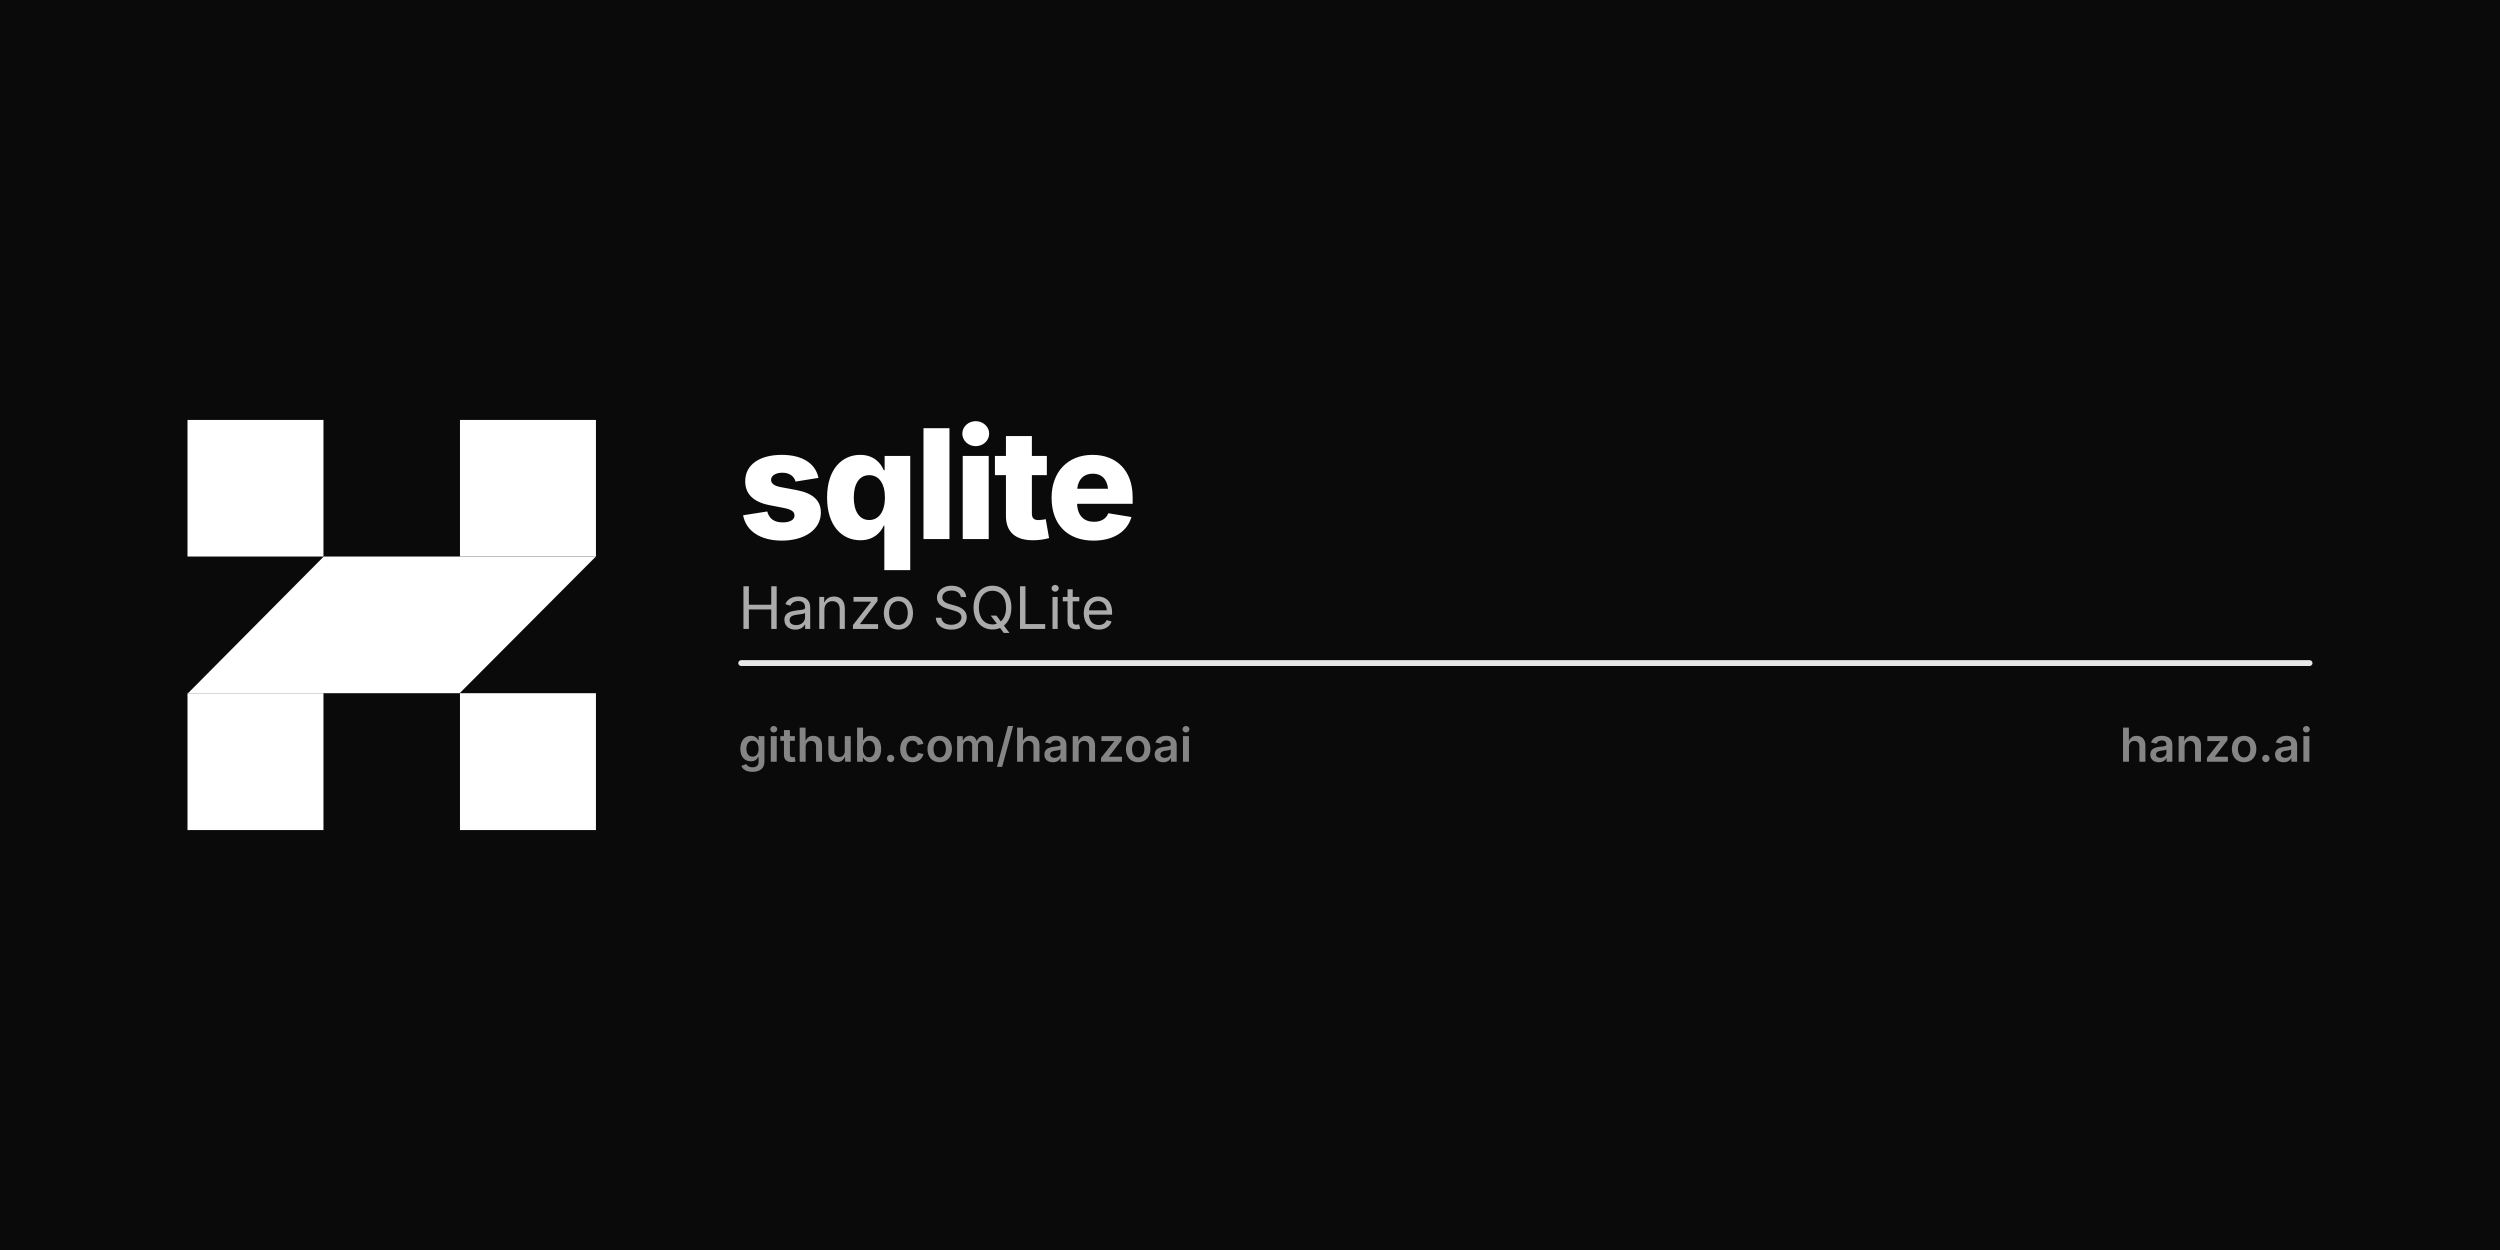
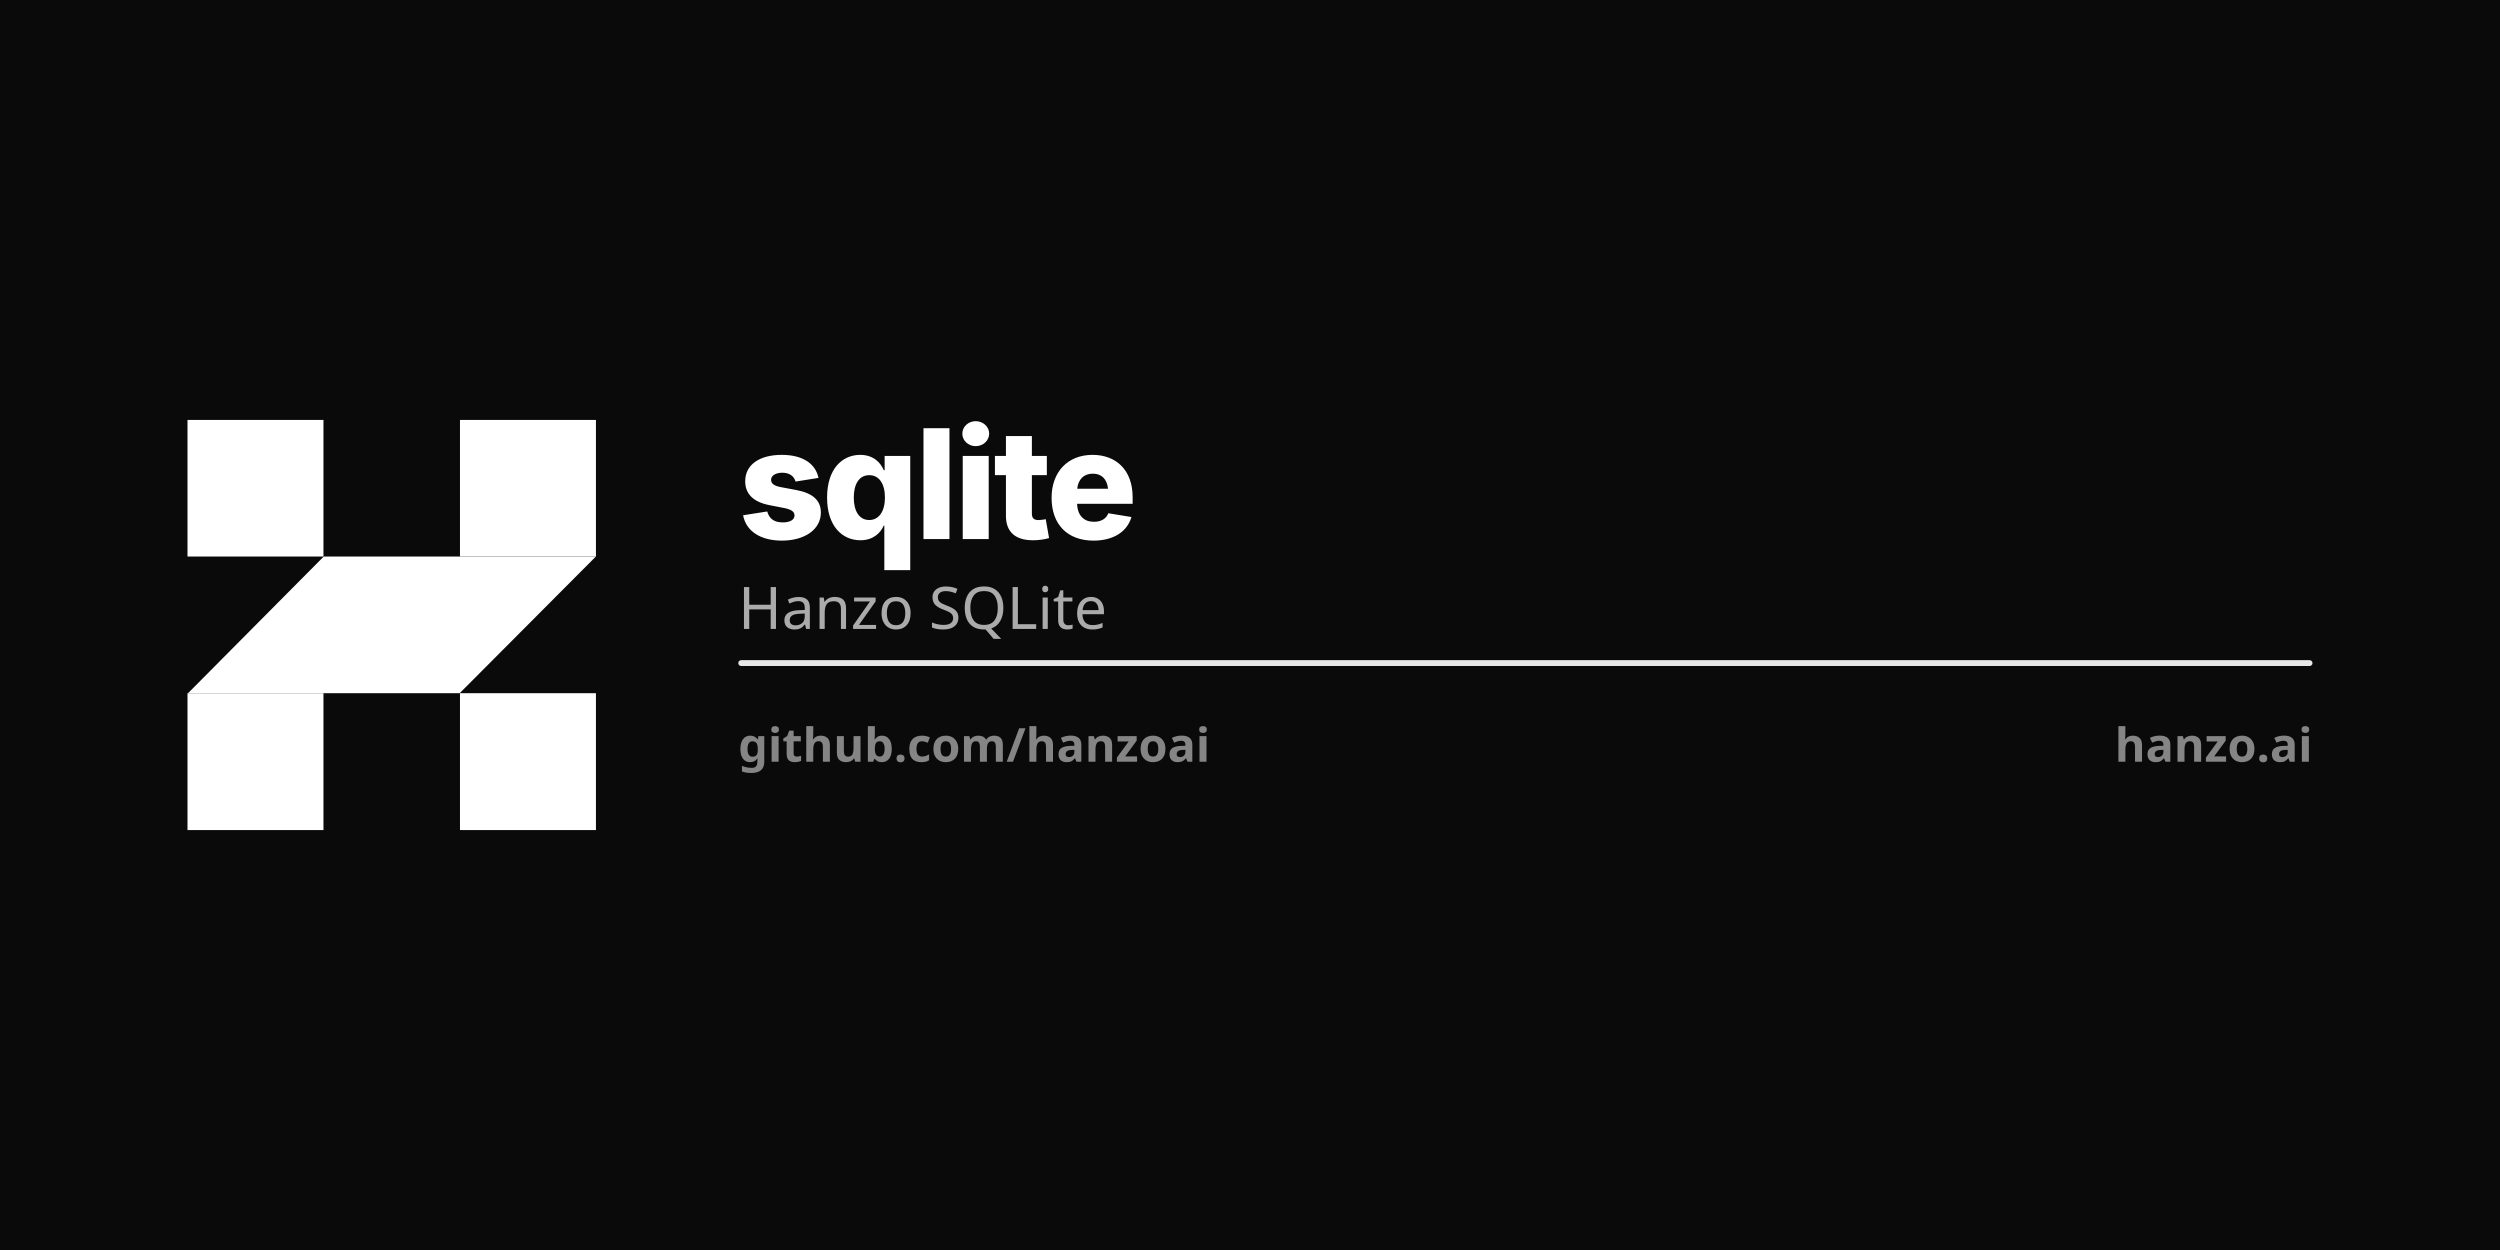
<svg xmlns="http://www.w3.org/2000/svg" width="1280" height="640" viewBox="0 0 1280 640" role="img" aria-label="sqlite">
  <rect width="1280" height="640" fill="#0A0A0A" />
  <svg x="96" y="215" width="210" height="210" viewBox="0 0 67 67">
    <path d="M22.21 67V44.637H0V67H22.21Z" fill="#fff" />
    <path d="M66.704 22.318H22.253L0.088 44.637H44.463L66.704 22.318Z" fill="#fff" />
    <path d="M22.21 0H0V22.318H22.21V0Z" fill="#fff" />
    <path d="M66.72 0H44.51V22.318H66.72V0Z" fill="#fff" />
    <path d="M66.72 67V44.637H44.51V67H66.72Z" fill="#fff" />
  </svg>
-   <text x="378" y="276" font-family="Inter,system-ui,-apple-system,sans-serif" font-size="78" font-weight="800" letter-spacing="-2" fill="#ffffff">sqlite</text>
-   <text x="378" y="322" font-family="Inter,system-ui,sans-serif" font-size="30" fill="#ffffff" opacity=".66">Hanzo SQLite</text>
+   <text x="378" y="276" font-family="Zen,system-ui,-apple-system,sans-serif" font-size="78" font-weight="800" letter-spacing="-2" fill="#ffffff">sqlite</text>
+   <text x="378" y="322" font-family="Zen,system-ui,sans-serif" font-size="30" fill="#ffffff" opacity=".66">Hanzo SQLite</text>
  <rect x="378" y="338" width="806" height="3" rx="1.5" fill="#ffffff" opacity=".9" />
-   <text x="378" y="390" font-family="Inter,system-ui,sans-serif" font-size="24" font-weight="600" fill="#ffffff" opacity=".5">github.com/hanzoai</text>
-   <text x="1184" y="390" text-anchor="end" font-family="Inter,system-ui,sans-serif" font-size="24" font-weight="600" fill="#ffffff" opacity=".5">hanzo.ai</text>
+   <text x="378" y="390" font-family="Zen,system-ui,sans-serif" font-size="24" font-weight="600" fill="#ffffff" opacity=".5">github.com/hanzoai</text>
+   <text x="1184" y="390" text-anchor="end" font-family="Zen,system-ui,sans-serif" font-size="24" font-weight="600" fill="#ffffff" opacity=".5">hanzo.ai</text>
</svg>
